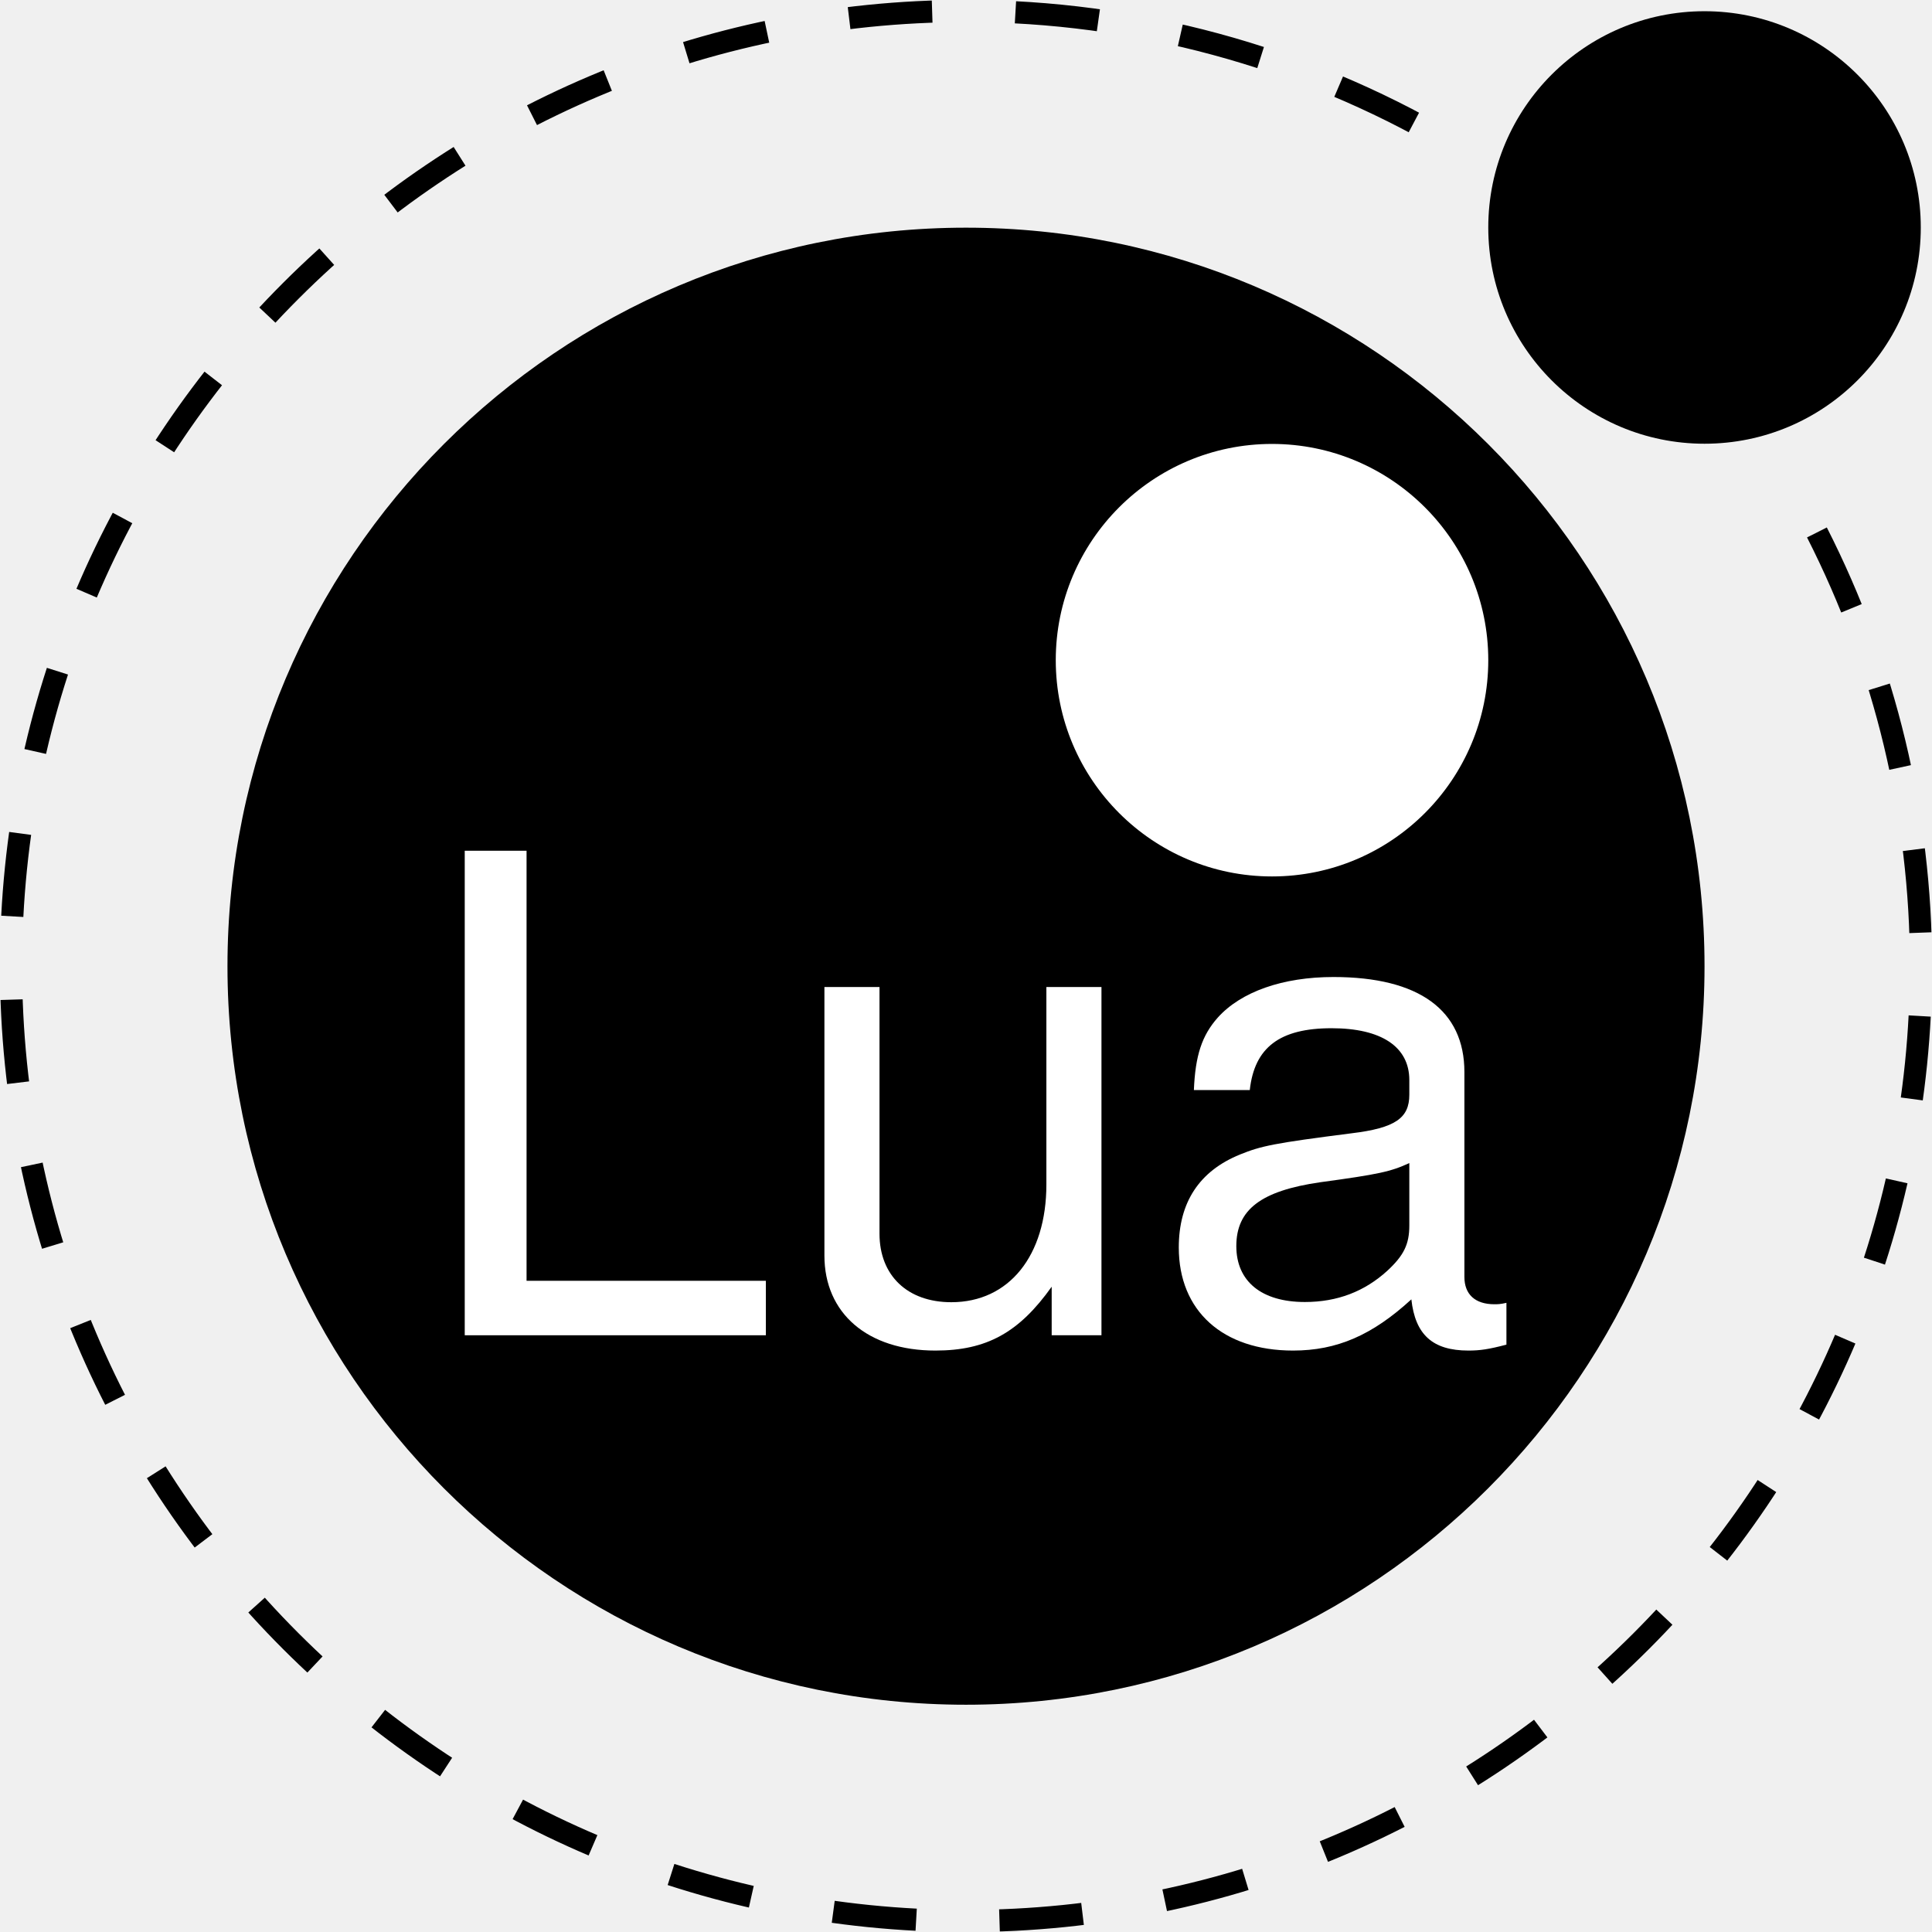
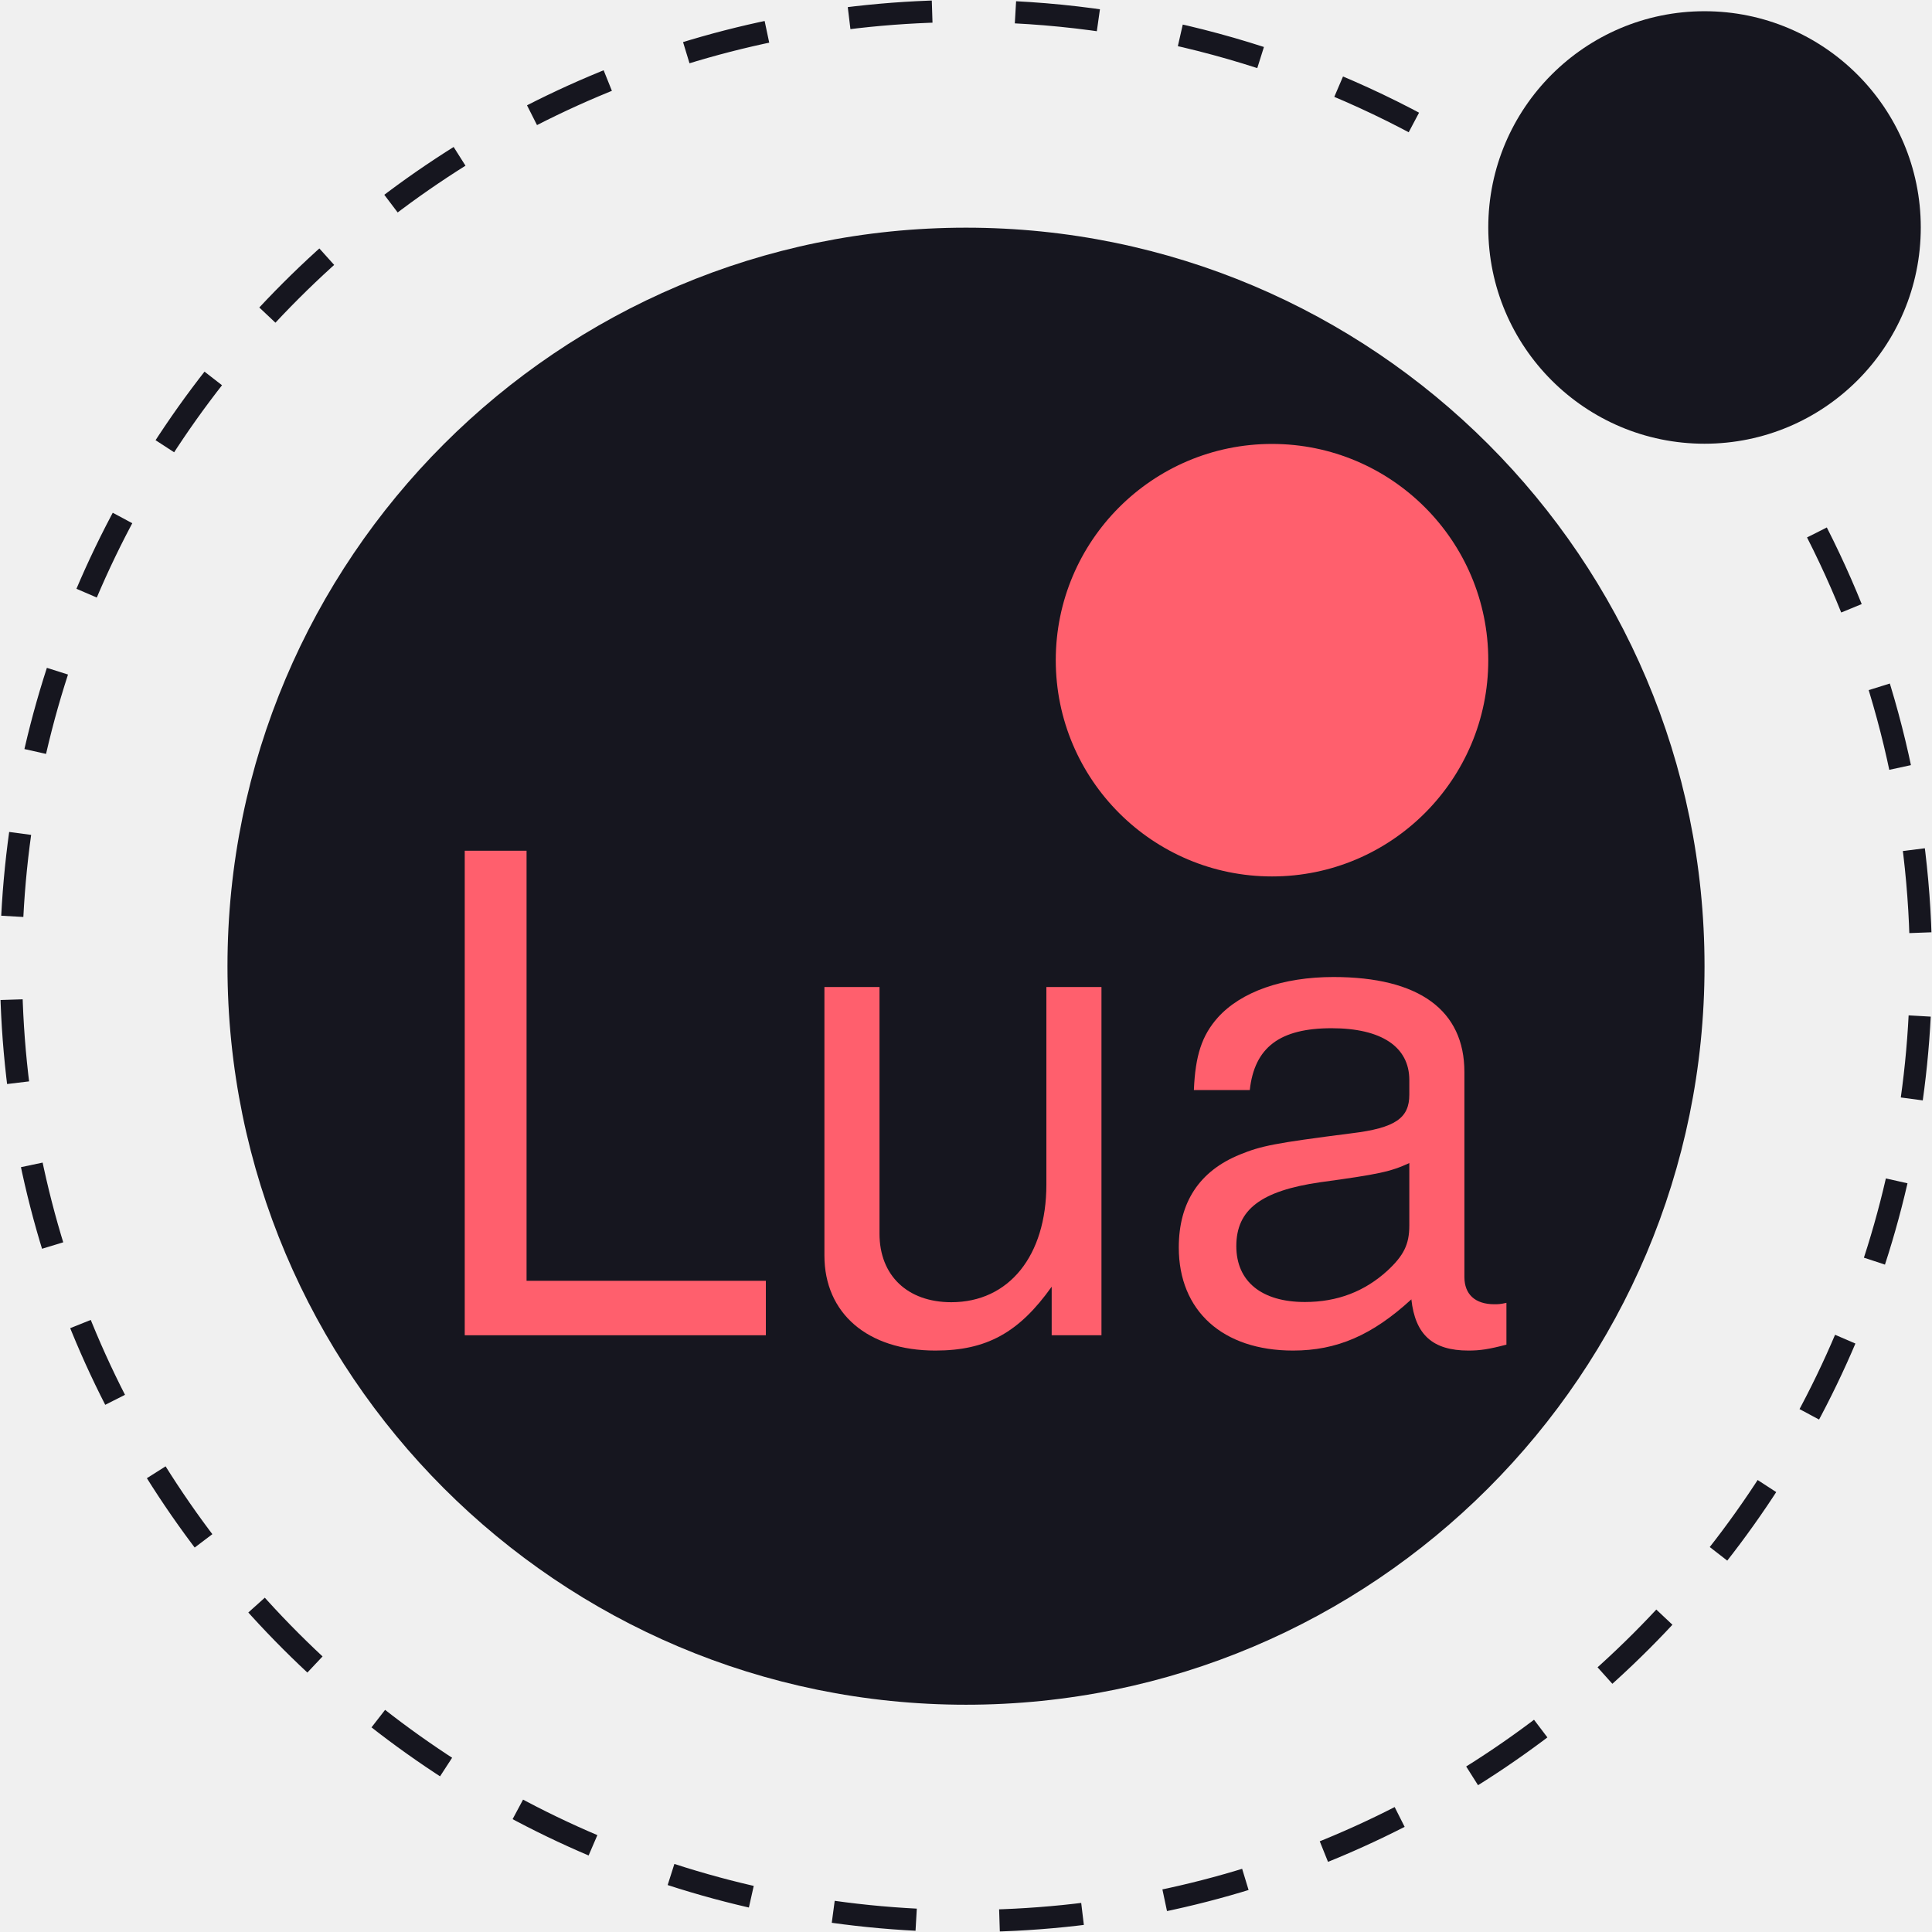
<svg xmlns="http://www.w3.org/2000/svg" version="1.0" id="Ebene_1" x="0px" y="0px" width="947px" height="947px" viewBox="0 0 947 947" enable-background="new 0 0 947 947" xml:space="preserve">
  <g>
-     <path d="M835.5,473.6c0-199.8-162.2-362-362-362s-362,162.2-362,362c0,199.8,162.2,362,362,362   S835.5,673.4,835.5,473.6" />
-     <path d="M729.5,323.6c0-58.5-47.5-106-106-106s-106,47.5-106,106c0,58.5,47.5,106,106,106S729.5,382.1,729.5,323.6" fill="#FFFFFF" />
-     <path d="M941.5,111.5c0-58.5-47.5-106-106-106s-106,47.5-106,106c0,58.5,47.5,106,106,106S941.5,170.1,941.5,111.5" />
+     <path d="M835.5,473.6c0-199.8-162.2-362-362-362s-362,162.2-362,362c0,199.8,162.2,362,362,362   S835.5,673.4,835.5,473.6" fill="#16161f" />
+     <path d="M729.5,323.6c0-58.5-47.5-106-106-106s-106,47.5-106,106c0,58.5,47.5,106,106,106S729.5,382.1,729.5,323.6" fill="#FF5F6D" />
+     <path d="M941.5,111.5c0-58.5-47.5-106-106-106s-106,47.5-106,106c0,58.5,47.5,106,106,106S941.5,170.1,941.5,111.5" fill="#16161f" />
    <g>
-       <path fill="#FFFFFF" d="M258.1,627.8h117.3v26.7H227.8V417h30.3V627.8z" />
-       <path fill="#FFFFFF" d="M515.5,654.5v-23.8c-16,22.5-31.9,31.3-57,31.3c-33.2,0-54.4-18.2-54.4-46.6V483.8h27v120.9    c0,20.5,13.7,33.6,35.2,33.6c28.3,0,46.6-22.8,46.6-57.7v-96.8h27v170.7H515.5z" />
-       <path fill="#FFFFFF" d="M738.4,659.1c-8.8,2.3-13,2.9-18.6,2.9c-17.6,0-26.1-7.8-28-25.1c-19.2,17.6-36.5,25.1-58,25.1    c-34.5,0-56-19.5-56-50.5c0-22.2,10.1-37.5,30-45.6c10.4-4.2,16.3-5.5,54.7-10.4c21.5-2.6,28.3-7.5,28.3-18.9v-7.2    c0-16.3-13.7-25.4-38.1-25.4c-25.4,0-37.8,9.4-40.1,30.3h-27.4c0.7-16.9,3.9-26.7,11.7-35.5c11.4-12.7,31.9-19.9,56.7-19.9    c42,0,64.2,16.3,64.2,46.6v100.4c0,8.5,5.2,13.4,14.7,13.4c1.6,0,2.9,0,5.9-0.7V659.1z M690.8,570.1c-9.1,4.2-15,5.5-43.7,9.4    c-29,4.2-41.1,13.4-41.1,31.3c0,17.3,12.4,27.4,33.6,27.4c16,0,29.3-5.2,40.4-15.3c8.1-7.5,10.8-13,10.8-22.2V570.1z" />
+       <path fill="#FF5F6D" d="M258.1,627.8h117.3v26.7H227.8V417h30.3V627.8z" />
+       <path fill="#FF5F6D" d="M515.5,654.5v-23.8c-16,22.5-31.9,31.3-57,31.3c-33.2,0-54.4-18.2-54.4-46.6V483.8h27v120.9    c0,20.5,13.7,33.6,35.2,33.6c28.3,0,46.6-22.8,46.6-57.7v-96.8h27v170.7H515.5z" />
+       <path fill="#FF5F6D" d="M738.4,659.1c-8.8,2.3-13,2.9-18.6,2.9c-17.6,0-26.1-7.8-28-25.1c-19.2,17.6-36.5,25.1-58,25.1    c-34.5,0-56-19.5-56-50.5c0-22.2,10.1-37.5,30-45.6c10.4-4.2,16.3-5.5,54.7-10.4c21.5-2.6,28.3-7.5,28.3-18.9v-7.2    c0-16.3-13.7-25.4-38.1-25.4c-25.4,0-37.8,9.4-40.1,30.3h-27.4c0.7-16.9,3.9-26.7,11.7-35.5c11.4-12.7,31.9-19.9,56.7-19.9    c42,0,64.2,16.3,64.2,46.6v100.4c0,8.5,5.2,13.4,14.7,13.4c1.6,0,2.9,0,5.9-0.7V659.1z M690.8,570.1c-9.1,4.2-15,5.5-43.7,9.4    c-29,4.2-41.1,13.4-41.1,31.3c0,17.3,12.4,27.4,33.6,27.4c16,0,29.3-5.2,40.4-15.3c8.1-7.5,10.8-13,10.8-22.2V570.1z" />
    </g>
-     <path fill="none" stroke-width="10.861" stroke-miterlimit="10" stroke-dasharray="40.847" d="M890.6,261   c33.5,65.8,51,138.6,51,212.5c0,258.4-209.7,468.1-468.1,468.1S5.4,731.9,5.4,473.5C5.4,215.1,215.1,5.4,473.5,5.4   c83.1,0,164.6,22.1,236.2,63.9" stroke="#000" />
+     <path fill="none" stroke-width="10.861" stroke-miterlimit="10" stroke-dasharray="40.847" d="M890.6,261   c33.5,65.8,51,138.6,51,212.5c0,258.4-209.7,468.1-468.1,468.1S5.4,731.9,5.4,473.5C5.4,215.1,215.1,5.4,473.5,5.4   c83.1,0,164.6,22.1,236.2,63.9" stroke="#16161f" />
  </g>
</svg>
